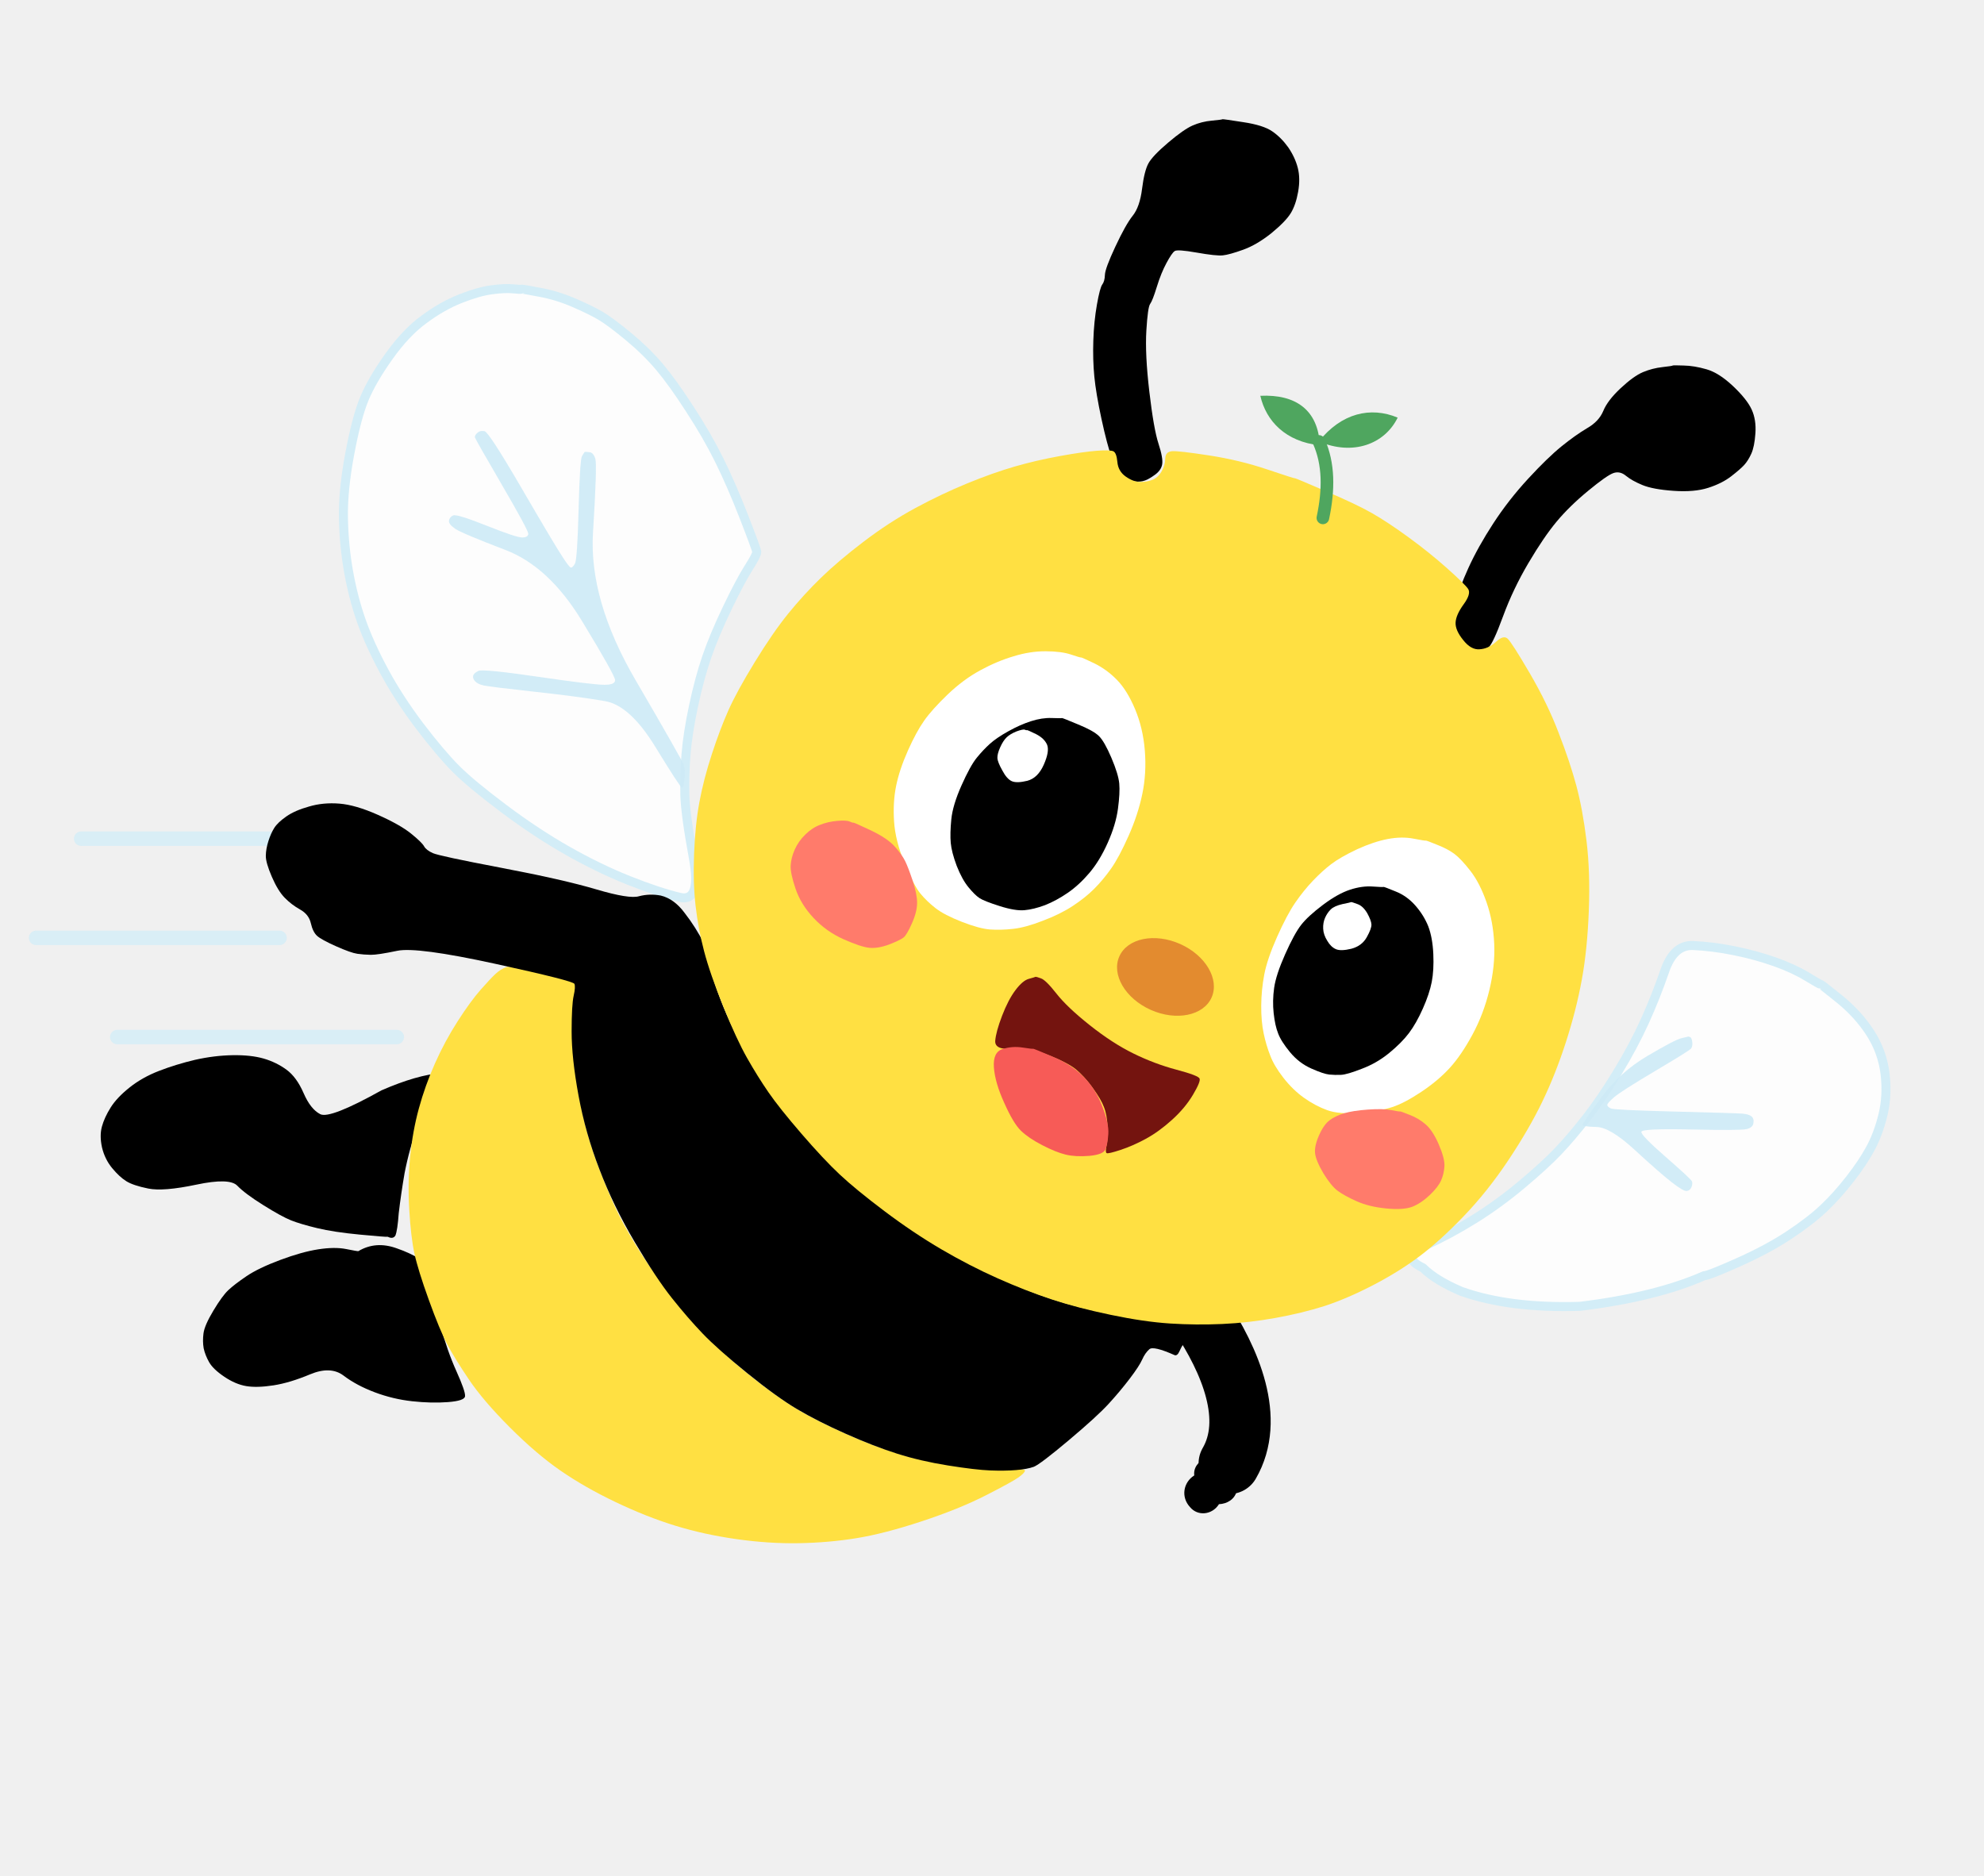
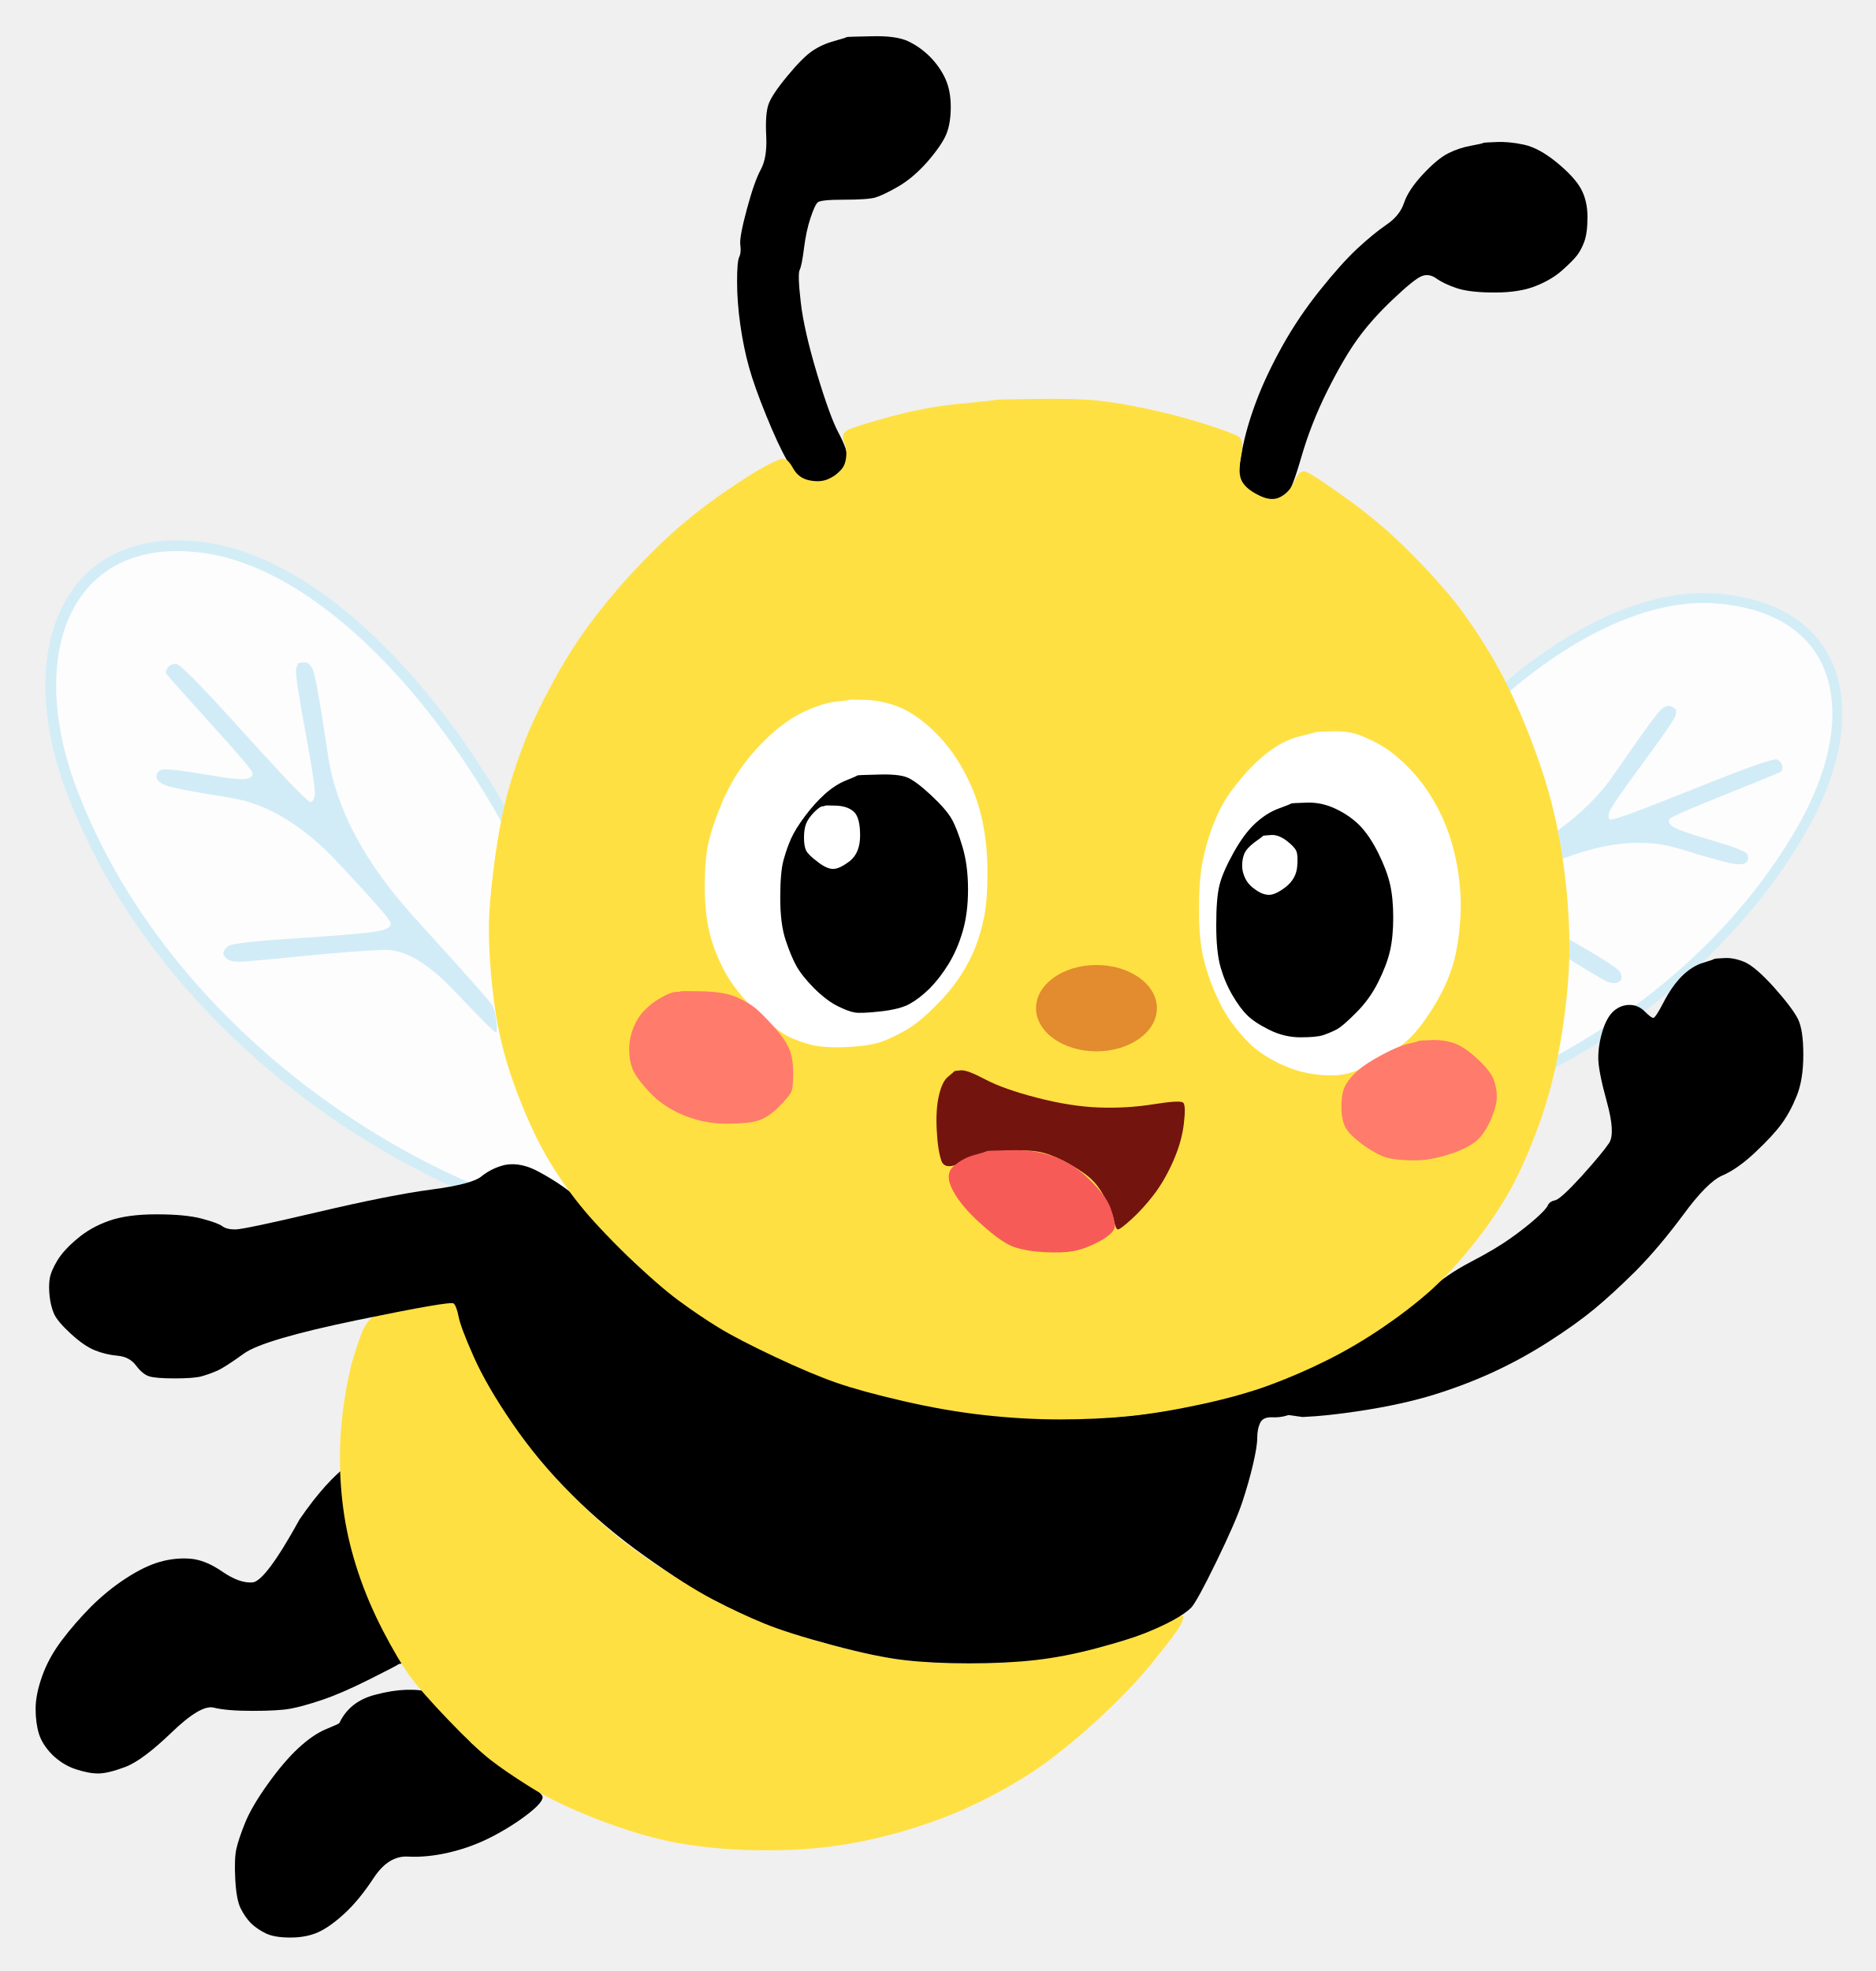
- <svg xmlns="http://www.w3.org/2000/svg" viewBox="80 70 1100 1040" fill="none" shape-rendering="geometricPrecision">
-   <g id="flight-lines" fill="none" stroke="#D3EDF7" stroke-width="8" stroke-linecap="round" opacity=".8">
-     <path d="M125 535 H270" />
-     <path d="M100 590 H235" />
-     <path d="M145 645 H300" />
-   </g>
-   <g id="bee-character" stroke-linejoin="round" stroke-linecap="round" transform="rotate(24 650 650)">
-     <g id="wing-left" data-pivot="431 640" transform="rotate(-12 431 640)">
-       <path d="M281.2 343.2 Q281.5 343 291.2 342.8 Q301 342.5 311 344.5 Q321 346.5 327 348.5 Q333 350.5 344.5 356.5 Q356 362.5 365 369.5 Q374 376.5 386.2 388.8 Q398.5 401 408 413 Q417.5 425 428 441 Q438.5 457 439 458.5 Q439.5 460 436.5 468 Q433.5 476 429.5 492.5 Q425.5 509 424 521.5 Q422.5 534 422.5 549.5 Q422.5 565 424 576.5 Q425.5 588 428 598.5 Q430.5 609 440 632 Q449.5 655 437.2 654.8 Q425 654.5 407.5 651.5 Q390 648.5 371 642.5 Q352 636.5 331.5 627 Q311 617.5 301 611 Q291 604.5 276.2 591.8 Q261.5 579 250.5 566 Q239.5 553 232.5 541.5 Q225.5 530 220 516.5 Q214.5 503 211 488 Q207.5 473 207 452.5 Q206.5 432 208.5 421 Q210.5 410 217 395 Q223.5 380 231.8 370.8 Q240 361.5 249 355.5 Q258 349.5 265 347 Q272 344.5 276.5 344 Q281 343.5 281.2 343.2 Z" fill="#FFFFFF" fill-opacity=".88" stroke="#D3EDF7" stroke-width="5" />
+ <svg xmlns="http://www.w3.org/2000/svg" viewBox="196 117 869 913" fill="none" shape-rendering="geometricPrecision">
+   <g id="plain-bee-character" transform="rotate(0 650 620)" stroke-linejoin="round" stroke-linecap="round">
+     <g id="plain-wing-left" data-pivot="431 640">
+       <path d="M472 686 C380 668 268 590 228 480 C204 412 232 358 298 372 C368 388 442 490 468 588 C479 632 480 664 472 686 Z" fill="#FFFFFF" fill-opacity=".88" stroke="#D3EDF7" stroke-width="5" />
      <path d="M334.2 424.2 Q334.5 424 336.8 423.8 Q339 423.5 340.8 426.8 Q342.5 430 348 467 Q353.5 504 388 542 Q422.5 580 424 582.5 Q425.5 585 426 590 Q426.5 595 425.8 595.2 Q425 595.5 406.5 576 Q388 556.5 374 557 Q360 557.5 335 560 Q310 562.5 306.5 562.5 Q303 562.5 301.2 561.2 Q299.5 560 299.5 558.5 Q299.5 557 301.8 555.2 Q304 553.5 335 551.5 Q366 549.5 371.8 548.2 Q377.5 547 377 544.5 Q376.5 542 352.2 516.2 Q328 490.5 302.5 486.5 Q277 482.5 272.8 480.8 Q268.5 479 268.5 477 Q268.5 475 270.2 473.8 Q272 472.5 289.5 475.5 Q307 478.5 310.2 477.8 Q313.5 477 313 475 Q312.5 473 293 451.5 Q273.5 430 273 429 Q272.5 428 273.8 426.2 Q275 424.5 277.5 424.5 Q280 424.5 304.2 451.2 Q328.5 478 333.8 483.2 Q339 488.5 340 488.5 Q341 488.5 341.8 485.8 Q342.5 483 337.5 456 Q332.5 429 333.2 426.8 Q334 424.5 334.2 424.2 Z" fill="#CDEAF6" fill-opacity=".9" />
    </g>
-     <g id="wing-right" data-pivot="916 662" transform="rotate(14 916 662)">
-       <path d="M980.2 417.2 Q980.5 417 993.8 417.2 Q1007 417.5 1018.5 421.5 Q1030 425.5 1038.8 434.2 Q1047.5 443 1052 453 Q1056.5 463 1058 472 Q1059.5 481 1059.5 492.5 Q1059.5 504 1058 514 Q1056.5 524 1052 537.5 Q1047.5 551 1039 567 Q1030.5 583 1028.8 584.2 Q1015 610 985 640 Q955 665 928 674 Q913 678 903.2 676.8 Q889.5 680 896.5 666.5 Q903.5 653 909 638 Q914.5 623 918 606.5 Q921.5 590 922.5 579.5 Q923.5 569 923.5 555.5 Q923.5 542 921.5 525 Q919.5 508 916 493.5 Q912.5 479 907.5 464.5 Q902.5 450 911.2 443.8 Q920 437.5 931 432 Q942 426.5 952.5 423 Q963 419.5 971.5 418.5 Q980 417.5 980.2 417.2 Z" fill="#FFFFFF" fill-opacity=".88" stroke="#D3EDF7" stroke-width="5" />
-       <path d="M940.2 485.2 Q940.5 485 941.2 484.8 Q942 484.5 943.8 486.2 Q945.5 488 945.5 489.5 Q945.5 491 937.5 511.5 Q929.5 532 928.5 537 Q927.5 542 928.2 542.8 Q929 543.5 931 543 Q933 542.5 960 522.5 Q987 502.5 990 500.5 Q993 498.5 995 498.5 Q997 498.5 998.2 500.8 Q999.5 503 997.2 505.8 Q995 508.5 973.2 524.8 Q951.5 541 952.2 542.8 Q953 544.5 971.5 545.5 Q990 546.5 991.2 547.2 Q992.5 548 993 550 Q993.5 552 992.2 553.2 Q991 554.5 982.5 554.5 Q974 554.5 955.5 553 Q937 551.5 931 556 Q925 560.5 924.2 559.8 Q923.5 559 923 541.5 Q922.5 524 929 507.5 Q935.5 491 937.8 488.2 Q940 485.5 940.2 485.2 Z" fill="#CDEAF6" fill-opacity=".9" />
+     <g id="plain-wing-right" data-pivot="916 662">
+       <g transform="translate(-42 38) rotate(26 916 662) scale(0.92)">
+         <path d="M888 706 C972 660 1046 560 1054 452 C1059 384 1024 340 962 366 C898 394 856 508 862 606 C865 652 874 686 888 706 Z" fill="#FFFFFF" fill-opacity=".88" stroke="#D3EDF7" stroke-width="5" />
+         <g transform="translate(1305 0) scale(-1 1)">
+           <path d="M334.2 424.2 Q334.5 424 336.8 423.8 Q339 423.5 340.8 426.8 Q342.5 430 348 467 Q353.5 504 388 542 Q422.5 580 424 582.5 Q425.5 585 426 590 Q426.5 595 425.8 595.2 Q425 595.5 406.5 576 Q388 556.5 374 557 Q360 557.5 335 560 Q310 562.5 306.5 562.5 Q303 562.5 301.2 561.2 Q299.5 560 299.5 558.5 Q299.5 557 301.8 555.2 Q304 553.5 335 551.5 Q366 549.5 371.8 548.2 Q377.5 547 377 544.5 Q376.5 542 352.2 516.2 Q328 490.5 302.5 486.5 Q277 482.5 272.8 480.8 Q268.5 479 268.5 477 Q268.5 475 270.2 473.8 Q272 472.5 289.5 475.5 Q307 478.5 310.2 477.8 Q313.5 477 313 475 Q312.5 473 293 451.5 Q273.5 430 273 429 Q272.5 428 273.8 426.2 Q275 424.5 277.5 424.5 Q280 424.5 304.2 451.2 Q328.5 478 333.8 483.2 Q339 488.5 340 488.5 Q341 488.5 341.8 485.8 Q342.5 483 337.5 456 Q332.5 429 333.2 426.8 Q334 424.5 334.2 424.2 Z" fill="#CDEAF6" fill-opacity=".9" />
+         </g>
+       </g>
    </g>
-     <g id="leg-back" data-pivot="352 803" transform="rotate(8 352 803)">
+     <g id="plain-leg-back" data-pivot="352 803">
      <path d="M372 788 Q362 789 360 800 Q359 813 362 826 Q365 840 370 853 Q374.5 864 379 873.5 Q383.5 882 384 885 Q384 887.5 380.8 887.8 Q380 888.5 367 895 Q354 901.5 345 904.5 Q336 907.5 330.5 908.5 Q325 909.5 313 909.5 Q301 909.5 295 908 Q289 906.5 275.5 919.5 Q262 932.5 254 935.5 Q246 938.5 241.5 938.5 Q237 938.5 231 936.5 Q225 934.5 220.2 929.8 Q215.5 925 214 920 Q212.5 915 212.5 908.5 Q212.5 902 215.5 893.5 Q218.5 885 224.5 877 Q230.5 869 238.2 861.2 Q246 853.5 254.5 848 Q263 842.5 270 840.5 Q277 838.5 284 839 Q291 839.5 299 845 Q307 850.5 313 850 Q319 849.5 334.8 820.8 Q347 803 358 795 Q364 790 372 788 Z" fill="#000000" />
    </g>
-     <g id="antenna-left" data-pivot="574 334" transform="rotate(-14 574 334)">
+     <g id="plain-antenna-left" data-pivot="574 334">
      <path d="M588.2 134.2 Q588.5 134 599.8 133.8 Q611 133.5 616.5 136 Q622 138.5 626.8 143.2 Q631.5 148 634 153.5 Q636.5 159 636.5 166.5 Q636.5 174 634.5 179 Q632.5 184 625.8 191.8 Q619 199.5 612 203.5 Q605 207.5 601.5 208.5 Q598 209.5 587 209.5 Q576 209.5 574.8 210.8 Q573.5 212 571.5 218 Q569.5 224 568.5 232 Q567.5 240 566.5 242 Q565.5 244 567 257 Q568.5 270 574.5 290 Q580.5 310 584.5 317.5 Q588.5 325 588.5 328.5 Q588.5 332 585.2 335.2 Q582 338.5 579.5 339.5 Q577 340.5 573.5 340.5 Q570 340.5 567.2 338.8 Q564.5 337 560.5 330 Q556.5 323 551 309.5 Q545.5 296 543 287 Q540.5 278 539 267.5 Q537.5 257 537.5 247.5 Q537.5 238 538.5 236 Q539.5 234 539 230.5 Q538.5 227 542 214 Q545.5 201 548.5 195.5 Q551.5 190 551 180 Q550.5 170 552 165.5 Q553.5 161 560.8 152.2 Q568 143.5 572.5 140.5 Q577 137.5 582.5 136 Q588 134.5 588.2 134.2 Z" fill="#000000" />
    </g>
-     <g id="antenna-right" data-pivot="787 342" transform="rotate(-20 787 342)">
+     <g id="plain-antenna-right" data-pivot="787 342">
      <path d="M883.2 183.2 Q883.5 183 889.2 182.8 Q895 182.5 902 184 Q909 185.5 917.2 192.2 Q925.5 199 928.5 204.5 Q931.5 210 931.5 217.5 Q931.5 225 930 229 Q928.5 233 926.5 235.5 Q924.5 238 919.8 242.2 Q915 246.5 907.5 249.5 Q900 252.5 888.5 252.5 Q877 252.5 871 250.5 Q865 248.5 861.5 246 Q858 243.5 854.5 245 Q851 246.5 841.2 255.8 Q831.5 265 825 274 Q818.5 283 811 298 Q803.5 313 799 328.5 Q794.5 344 792.2 346.2 Q790 348.5 787 349 Q784 349.5 780 348 Q776 346.5 773.8 344.2 Q771.5 342 770.5 339 Q769.5 336 771.5 325.5 Q773.5 315 778 303 Q782.5 291 790 277.5 Q797.5 264 807.5 251.5 Q817.5 239 824.8 232.2 Q832 225.5 838.2 221.2 Q844.5 217 846.5 211 Q848.5 205 855.2 197.8 Q862 190.5 867 188 Q872 185.5 877.5 184.5 Q883 183.5 883.2 183.2 Z" fill="#000000" />
    </g>
-     <g id="leg-front" data-pivot="414 932" transform="rotate(10 414 932)">
+     <g id="plain-leg-front" data-pivot="414 932">
      <path d="M353.2 915.2 Q358 905 370 902 Q385 898 396 901 Q404 903 410 910 Q414 916 414 924 Q425 933.5 435.5 940 Q446 946.5 447.2 948.8 Q448.5 951 441.2 956.8 Q434 962.5 424.5 967.5 Q415 972.5 404.5 975 Q394 977.5 385 977 Q376 976.5 369.2 986.8 Q362.5 997 355.8 1003.2 Q349 1009.5 343.5 1012 Q338 1014.5 330.5 1014.5 Q323 1014.5 319 1012.5 Q315 1010.5 312.2 1007.8 Q309.5 1005 307.5 1001 Q305.5 997 305 987.5 Q304.5 978 305.5 973.5 Q306.5 969 309.5 961.5 Q312.5 954 320 943.5 Q327.5 933 334.2 926.8 Q341 920.5 347 918 Q353 915.5 353.2 915.2 Z" fill="#000000" />
    </g>
-     <g id="body">
+     <g id="plain-body">
      <path d="M400.2 720.2 Q400.5 720 403.2 719.8 Q406 719.5 406.8 720.2 Q407.5 721 410 730 Q412.5 739 418.5 751 Q424.5 763 435.5 779 Q446.5 795 460.8 809.2 Q475 823.5 485.5 831.5 Q496 839.5 506.5 846 Q517 852.5 531 859.5 Q545 866.5 558 871.5 Q571 876.5 587 880.5 Q603 884.5 615 886 Q627 887.5 645 887.5 Q663 887.5 678 885.5 Q693 883.5 709.5 878.5 Q726 873.5 735 869 Q744 864.5 744.2 865.8 Q744.5 867 742.5 870.5 Q740.5 874 730 887 Q719.5 900 703.2 914.8 Q687 929.5 674 938 Q661 946.5 646 953.5 Q631 960.5 613.5 965.5 Q596 970.5 579.5 972.5 Q563 974.5 544 974 Q525 973.5 509 970.5 Q493 967.5 473.5 960 Q454 952.5 442 945 Q430 937.5 423 932 Q416 926.5 403.8 913.8 Q391.5 901 386 893.5 Q380.5 886 373.5 872.5 Q366.5 859 362 845.5 Q357.5 832 355.5 819 Q353.5 806 353.5 792.5 Q353.5 779 355.5 766 Q357.5 753 360 745 Q362.5 737 364 733.5 Q365.5 730 367.8 727.8 Q370 725.5 385 723 Q400 720.5 400.2 720.2 Z" fill="#FFE042" />
-       <path d="M800 751 Q795.5 762 795.5 770.5 Q795.5 773.3 794 773.5 Q781 773.5 779.8 776.2 Q778.5 779 778.5 783 Q778.5 787 776.5 795.5 Q774.5 804 771.5 813 Q768.5 822 759.5 840.5 Q750.5 859 747.8 861.8 Q745 864.5 739.5 867.5 Q734 870.5 726.5 873.5 Q719 876.5 704 880.5 Q689 884.5 675.5 886 Q662 887.5 645 887.5 Q628 887.5 615 886 Q602 884.5 581.5 879 Q561 873.5 550 869 Q539 864.5 526.5 858 Q514 851.5 495 838 Q476 824.5 460.8 809.2 Q445.5 794 433.5 776.5 Q421.5 759 415.5 745.5 Q409.5 732 408.5 727 Q407.5 722 406.2 720.8 Q405 719.5 361.5 728.5 Q318 737.5 309 744 Q300 750.5 296.5 752 Q293 753.5 289.5 754.5 Q286 755.5 277 755.5 Q268 755.5 265 754.5 Q262 753.5 259 749.5 Q256 745.5 250.5 745 Q245 744.5 240 742.5 Q235 740.5 228.8 734.8 Q222.5 729 221 725.5 Q219.5 722 219 717.5 Q218.5 713 219 709.5 Q219.5 706 222.5 701 Q225.5 696 231.8 690.8 Q238 685.5 246.5 682.5 Q255 679.5 268.5 679.5 Q282 679.5 289.5 681.5 Q297 683.5 299 685 Q301 686.5 305 686.5 Q309 686.5 343 678.5 Q377 670.5 396 668 Q415 665.5 419.2 661.8 Q424 658 430 656.6 Q437.5 655.2 446 660 Q455 664.8 462.8 671.2 Q473.5 686 486.8 698.8 Q500 711.5 517 723 Q534 734.5 553.5 744 Q573 753.5 594.5 760 Q616 766.5 637 770 Q658 773.5 681.5 774 Q705 774.5 722 772.5 Q739 770.5 759 765.5 Q779 760.5 800 751 Z" fill="#000000" />
-       <g id="arm-left-rest" data-pivot="800 762">
-         <path d="M797 747 C824 764 849 788 846 816" fill="none" stroke="#000000" stroke-width="34" />
-         <path d="M837 816 C846 814 855 820 856 828 C857 833 854 837 850 839 C849 846 842 850 836 847 C829 844 827 836 831 830 C828 825 831 819 837 816 Z" fill="#000000" />
+       <path d="M800 751 Q806 761 799 769 Q793 774 785 773.5 Q781 773.5 779.8 776.2 Q778.5 779 778.5 783 Q778.5 787 776.5 795.5 Q774.5 804 771.5 813 Q768.5 822 759.5 840.5 Q750.5 859 747.8 861.8 Q745 864.5 739.5 867.5 Q734 870.5 726.5 873.5 Q719 876.5 704 880.5 Q689 884.5 675.5 886 Q662 887.5 645 887.5 Q628 887.5 615 886 Q602 884.5 581.5 879 Q561 873.5 550 869 Q539 864.5 526.5 858 Q514 851.5 495 838 Q476 824.5 460.8 809.2 Q445.5 794 433.5 776.5 Q421.5 759 415.5 745.5 Q409.5 732 408.5 727 Q407.5 722 406.2 720.8 Q405 719.5 361.5 728.5 Q318 737.5 309 744 Q300 750.5 296.5 752 Q293 753.5 289.5 754.5 Q286 755.5 277 755.5 Q268 755.5 265 754.5 Q262 753.5 259 749.5 Q256 745.5 250.5 745 Q245 744.5 240 742.5 Q235 740.5 228.8 734.8 Q222.5 729 221 725.5 Q219.5 722 219 717.5 Q218.5 713 219 709.5 Q219.5 706 222.5 701 Q225.5 696 231.8 690.8 Q238 685.5 246.5 682.5 Q255 679.5 268.5 679.5 Q282 679.5 289.5 681.5 Q297 683.5 299 685 Q301 686.5 305 686.5 Q309 686.5 343 678.5 Q377 670.5 396 668 Q415 665.5 419.2 661.8 Q424 658 430 656.6 Q437.5 655.2 446 660 Q455 664.8 462.8 671.2 Q473.5 686 486.8 698.8 Q500 711.5 517 723 Q534 734.5 553.5 744 Q573 753.5 594.5 760 Q616 766.5 637 770 Q658 773.5 681.5 774 Q705 774.5 722 772.5 Q739 770.5 759 765.5 Q779 760.5 800 751 Z" fill="#000000" />
+       <g id="plain-arm-wave" data-pivot="800 762">
+         <path d="M786 757 L800 751 Q821 741.5 836 731.5 Q851 721.5 858.5 714.5 Q866 707.5 877.5 701.5 Q889 695.5 896 690.5 Q903 685.5 907.8 681.2 Q912.5 677 913.2 675.2 Q914 673.5 916.5 673 Q919 672.5 928.8 661.8 Q938.5 651 941.5 646.5 Q944.5 642 940.5 627.5 Q936.5 613 936.5 607 Q936.5 601 938.5 594.5 Q940.5 588 943.8 585.2 Q947 582.5 951 582.5 Q955 582.5 958 585.5 Q961 588.5 962 588.5 Q963 588.5 966.8 581.2 Q970.5 574 975.2 569.2 Q980 564.5 985 563 Q990 561.5 990.2 561.2 Q990.5 561 994.8 560.8 Q999 560.5 1004 562.5 Q1009 564.5 1017.8 574.2 Q1026.5 584 1029 589 Q1031.5 594 1031.5 605.5 Q1031.5 617 1028.5 624.5 Q1025.5 632 1021.5 637.5 Q1017.5 643 1009.2 650.8 Q1001 658.5 994 661.5 Q987 664.5 975.8 679.8 Q964.5 695 953.8 705.8 Q943 716.5 934.5 723.5 Q926 730.5 913.5 738.5 Q901 746.5 888 752.5 Q875 758.5 860.5 763 Q846 767.5 826.5 770.5 Q810.9 772.9 799.5 773.38 L786 771.5 Z" fill="#000000" />
      </g>
      <path d="M657.2 302.2 Q657.5 302 675.8 301.8 Q694 301.5 704 302.5 Q714 303.5 728 306.5 Q742 309.5 754.5 313.5 Q767 317.5 769.8 319.2 Q772.5 321 771 328 Q769.5 335 771 339 Q772.5 343 778.8 346.2 Q785 349.5 789.2 347.2 Q793.5 345 795.8 339.8 Q798 334.5 801 335.5 Q804 336.5 820 348 Q836 359.5 848.2 371.8 Q860.5 384 869 394.5 Q877.5 405 886.5 420 Q895.5 435 903.5 455 Q911.5 475 915.5 491.5 Q919.5 508 921.5 526.5 Q923.5 545 923 562 Q922.5 579 919 599.5 Q915.5 620 909 638 Q902.5 656 895.5 668.5 Q888.5 681 878.5 693.5 Q868.5 706 858.8 714.8 Q849 723.5 836.5 732 Q824 740.5 811 747 Q798 753.5 784.5 758.5 Q771 763.5 752.5 767.5 Q734 771.5 719 773 Q704 774.5 687 774.5 Q670 774.5 652 772.5 Q634 770.5 614.5 766 Q595 761.5 583.5 757.5 Q572 753.5 555 745.5 Q538 737.5 529 732 Q520 726.5 510.5 719.5 Q501 712.5 486.8 698.8 Q472.5 685 464.5 675 Q456.5 665 450 654 Q443.5 643 437.5 628 Q431.5 613 428.5 600.5 Q425.5 588 424 573.5 Q422.5 559 422.5 547.5 Q422.5 536 425 517 Q427.5 498 431 485 Q434.5 472 439.5 459.5 Q444.5 447 453 431.5 Q461.5 416 471.5 403 Q481.5 390 492.2 378.8 Q503 367.5 512.5 359.5 Q522 351.5 533 344 Q544 336.5 550.5 333 Q557 329.5 559 329.5 Q561 329.5 563.5 334 Q566 338.5 571 339.5 Q576 340.5 579.5 339 Q583 337.5 585.2 335.2 Q587.5 333 588 329 Q588.5 325 587 321.5 Q585.5 318 588.8 316.2 Q592 314.5 608.5 310 Q625 305.5 641 304 Q657 302.5 657.2 302.2 Z" fill="#FFE042" />
-       <g id="eye-left">
+       <g id="plain-eye-left">
        <path d="M589.2 441.2 Q589.5 441 597.2 441.2 Q605 441.5 612.5 444.5 Q620 447.5 628.2 455.2 Q636.5 463 642.5 474 Q648.5 485 651 496.5 Q653.5 508 653.5 521 Q653.5 534 652 541.5 Q650.5 549 648 555.5 Q645.5 562 641 569 Q636.5 576 629.2 583.2 Q622 590.5 616 594 Q610 597.5 604.5 599.5 Q599 601.5 588.5 602 Q578 602.5 572 601 Q566 599.5 561 597 Q556 594.5 546.2 585.2 Q536.5 576 531.5 566.5 Q526.5 557 524.5 548 Q522.5 539 522.5 527.5 Q522.5 516 524 508.5 Q525.5 501 530 490 Q534.5 479 541 470.5 Q547.5 462 554.8 455.8 Q562 449.5 570 446 Q578 442.5 583.5 442 Q589 441.5 589.2 441.2 Z" fill="#FFFFFF" />
        <path d="M593.2 476.2 Q593.5 476 602.8 475.8 Q612 475.5 616 477 Q620 478.5 627.2 485.2 Q634.5 492 637 496.5 Q639.5 501 642 509.5 Q644.5 518 644.5 529 Q644.5 540 642 548.5 Q639.5 557 635.5 563.5 Q631.5 570 626.8 574.8 Q622 579.5 617.5 582 Q613 584.5 604 585.5 Q595 586.5 592 586 Q589 585.5 584 583 Q579 580.5 573.2 574.8 Q567.5 569 565 564.5 Q562.5 560 560 552.5 Q557.5 545 557.5 533 Q557.5 521 559 515.5 Q560.5 510 562.5 505.5 Q564.5 501 569 495 Q573.5 489 578.2 484.8 Q583 480.5 588 478.5 Q593 476.5 593.2 476.2 Z" fill="#000000" />
        <ellipse cx="603" cy="541" rx="22" ry="31" fill="#000000" />
        <path d="M578.2 490.2 Q578.5 490 583.8 490.2 Q589 490.5 591.8 493.2 Q594.5 496 594.5 504 Q594.5 512 589.8 515.8 Q585 519.5 582 519.5 Q579 519.5 574.8 516.2 Q570.5 513 569.5 511 Q568.5 509 568.5 505 Q568.5 501 569.5 498.5 Q570.5 496 573.2 493.2 Q576 490.5 577 490.5 Q578 490.5 578.2 490.2 Z" fill="#FFFFFF" />
      </g>
-       <g id="eye-right">
+       <g id="plain-eye-right">
        <path d="M805.2 456.2 Q805.5 456 811.8 455.8 Q818 455.5 822.5 456.5 Q827 457.5 834.5 461.5 Q842 465.5 849.8 473.8 Q857.5 482 863 493 Q868.5 504 871 517.5 Q873.5 531 872.5 544 Q871.5 557 868.5 566 Q865.5 575 859.5 584.5 Q853.5 594 848.2 598.8 Q843 603.5 833 609 Q823 614.5 816 615 Q809 615.5 801.5 614 Q794 612.5 786.5 608.5 Q779 604.5 774.8 600.2 Q770.5 596 766.5 590.5 Q762.5 585 759 577 Q755.5 569 753.5 560.5 Q751.5 552 751.5 538.5 Q751.5 525 753 517 Q754.5 509 757 502 Q759.5 495 762.5 489.5 Q765.5 484 772.2 476.2 Q779 468.5 785.5 464 Q792 459.5 798.5 458 Q805 456.5 805.2 456.2 Z" fill="#FFFFFF" />
        <path d="M794.2 489.2 Q794.5 489 801.2 488.8 Q808 488.5 814.5 491.5 Q821 494.5 825.8 499.2 Q830.5 504 834.5 512 Q838.5 520 840 526.5 Q841.5 533 841.5 542 Q841.5 551 840 557.5 Q838.5 564 834.5 572 Q830.5 580 824.2 586.2 Q818 592.5 815 594 Q812 595.5 809 596.5 Q806 597.5 798.5 597.5 Q791 597.5 784 594 Q777 590.5 773.8 587.2 Q770.5 584 767 578 Q763.5 572 761.5 565 Q759.5 558 759.5 545.5 Q759.5 533 761 527 Q762.5 521 767.5 512 Q772.5 503 777.8 498.2 Q783 493.5 788.5 491.5 Q794 489.5 794.2 489.2 Z" fill="#000000" />
        <ellipse cx="801" cy="551" rx="21" ry="30" fill="#000000" />
        <path d="M781.2 504.2 Q781.5 504 784.8 503.8 Q788 503.5 791.8 506.2 Q795.5 509 796.5 511 Q797.5 513 797 518.5 Q796.5 524 791.8 527.8 Q787 531.5 784 531.5 Q781 531.5 777.8 529.2 Q774.5 527 773 524 Q771.5 521 771.5 518 Q771.5 515 772.5 512.5 Q773.5 510 777.2 507.2 Q781 504.5 781.2 504.2 Z" fill="#FFFFFF" />
      </g>
-       <g id="eyelids" display="none">
-         <path d="M551 526 Q590 554 633 524" fill="none" stroke="#000000" stroke-width="14" />
-         <path d="M766 539 Q803 565 843 536" fill="none" stroke="#000000" stroke-width="14" />
-       </g>
-       <g id="mouth-open">
+       <g id="plain-mouth-open">
        <path d="M638.2 613.2 Q638.5 613 641.2 612.8 Q644 612.5 652.5 617 Q661 621.5 676.5 625.5 Q692 629.5 705 630 Q718 630.5 730.5 628.5 Q743 626.5 744.2 627.8 Q745.5 629 744.5 637.5 Q743.5 646 739.5 655 Q735.5 664 730.5 670.5 Q725.5 677 720.2 681.8 Q715 686.5 714 686.5 Q713 686.5 712.2 682.8 Q711.5 679 708.5 673 Q705.5 667 702.2 663.8 Q699 660.5 692 656.5 Q685 652.5 679.5 651 Q674 649.5 662.5 650 Q651 650.5 642.5 655 Q634 659.5 632.2 654.8 Q630.5 650 630 640.5 Q629.5 631 631 624.5 Q632.5 618 635.2 615.8 Q638 613.5 638.2 613.2 Z" fill="#74140F" />
        <path d="M653.2 650.2 Q653.5 650 664.8 649.8 Q676 649.5 685 653 Q694 656.5 701.2 663.8 Q708.5 671 710.5 676.5 Q712.5 682 712.5 685 Q712.5 688 705.8 691.8 Q699 695.5 693.5 696.5 Q688 697.5 679.5 697 Q671 696.5 665.5 694.5 Q660 692.5 650.8 684.2 Q641.5 676 637.5 668.5 Q633.5 661 637.8 657.2 Q642 653.5 647.5 652 Q653 650.5 653.2 650.2 Z" fill="#F75B57" />
-       </g>
-       <g id="mouth-surprised" display="none">
-         <ellipse cx="688" cy="649" rx="25" ry="31" fill="#74140F" />
-         <ellipse cx="688" cy="659" rx="12" ry="10" fill="#F75B57" />
      </g>
      <path d="M511.2 576.2 Q511.5 576 521.8 576.2 Q532 576.5 537.5 579 Q543 581.5 546 584 Q549 586.5 554.2 592.2 Q559.5 598 561.5 602.5 Q563.5 607 563.5 614 Q563.5 621 562.5 623 Q561.5 625 556.8 629.8 Q552 634.5 547.5 636 Q543 637.5 532.5 637.5 Q522 637.5 512.5 633.5 Q503 629.5 496.8 622.8 Q490.5 616 489 612 Q487.5 608 487.5 603 Q487.5 598 489.5 593 Q491.5 588 494.8 584.8 Q498 581.5 502.5 579 Q507 576.5 509 576.5 Q511 576.5 511.2 576.2 Z" fill="#FF7B6B" />
      <path d="M853.2 599.2 Q853.5 599 858.8 598.8 Q864 598.5 869 600 Q874 601.5 880.2 607.2 Q886.5 613 888 617 Q889.5 621 889.5 625 Q889.5 629 887 635 Q884.5 641 880.8 644.8 Q877 648.5 868 651.5 Q859 654.5 851.5 654.5 Q844 654.5 839.5 653.5 Q835 652.5 828.2 647.8 Q821.5 643 819.5 639.5 Q817.5 636 817.5 629.5 Q817.5 623 819.5 619.5 Q821.5 616 825.2 612.8 Q829 609.5 836.5 605.5 Q844 601.5 848.5 600.5 Q853 599.5 853.2 599.2 Z" fill="#FF7B6B" />
      <ellipse cx="704" cy="584" rx="28" ry="20" fill="#E38B2F" />
    </g>
-     <g id="acc-sprout-flight" data-pivot="680 315" transform="rotate(-12 680 315)">
-       <path d="M680 316 C680 300 677 286 669 275" fill="none" stroke="#4FA65F" stroke-width="7" />
-       <path d="M670 277 C651 279 638 270 632 257 C651 252 665 258 670 277 Z" fill="#4FA65F" />
-       <path d="M669 275 C678 257 693 250 709 253 C705 269 689 279 669 275 Z" fill="#4FA65F" />
-     </g>
  </g>
</svg>
